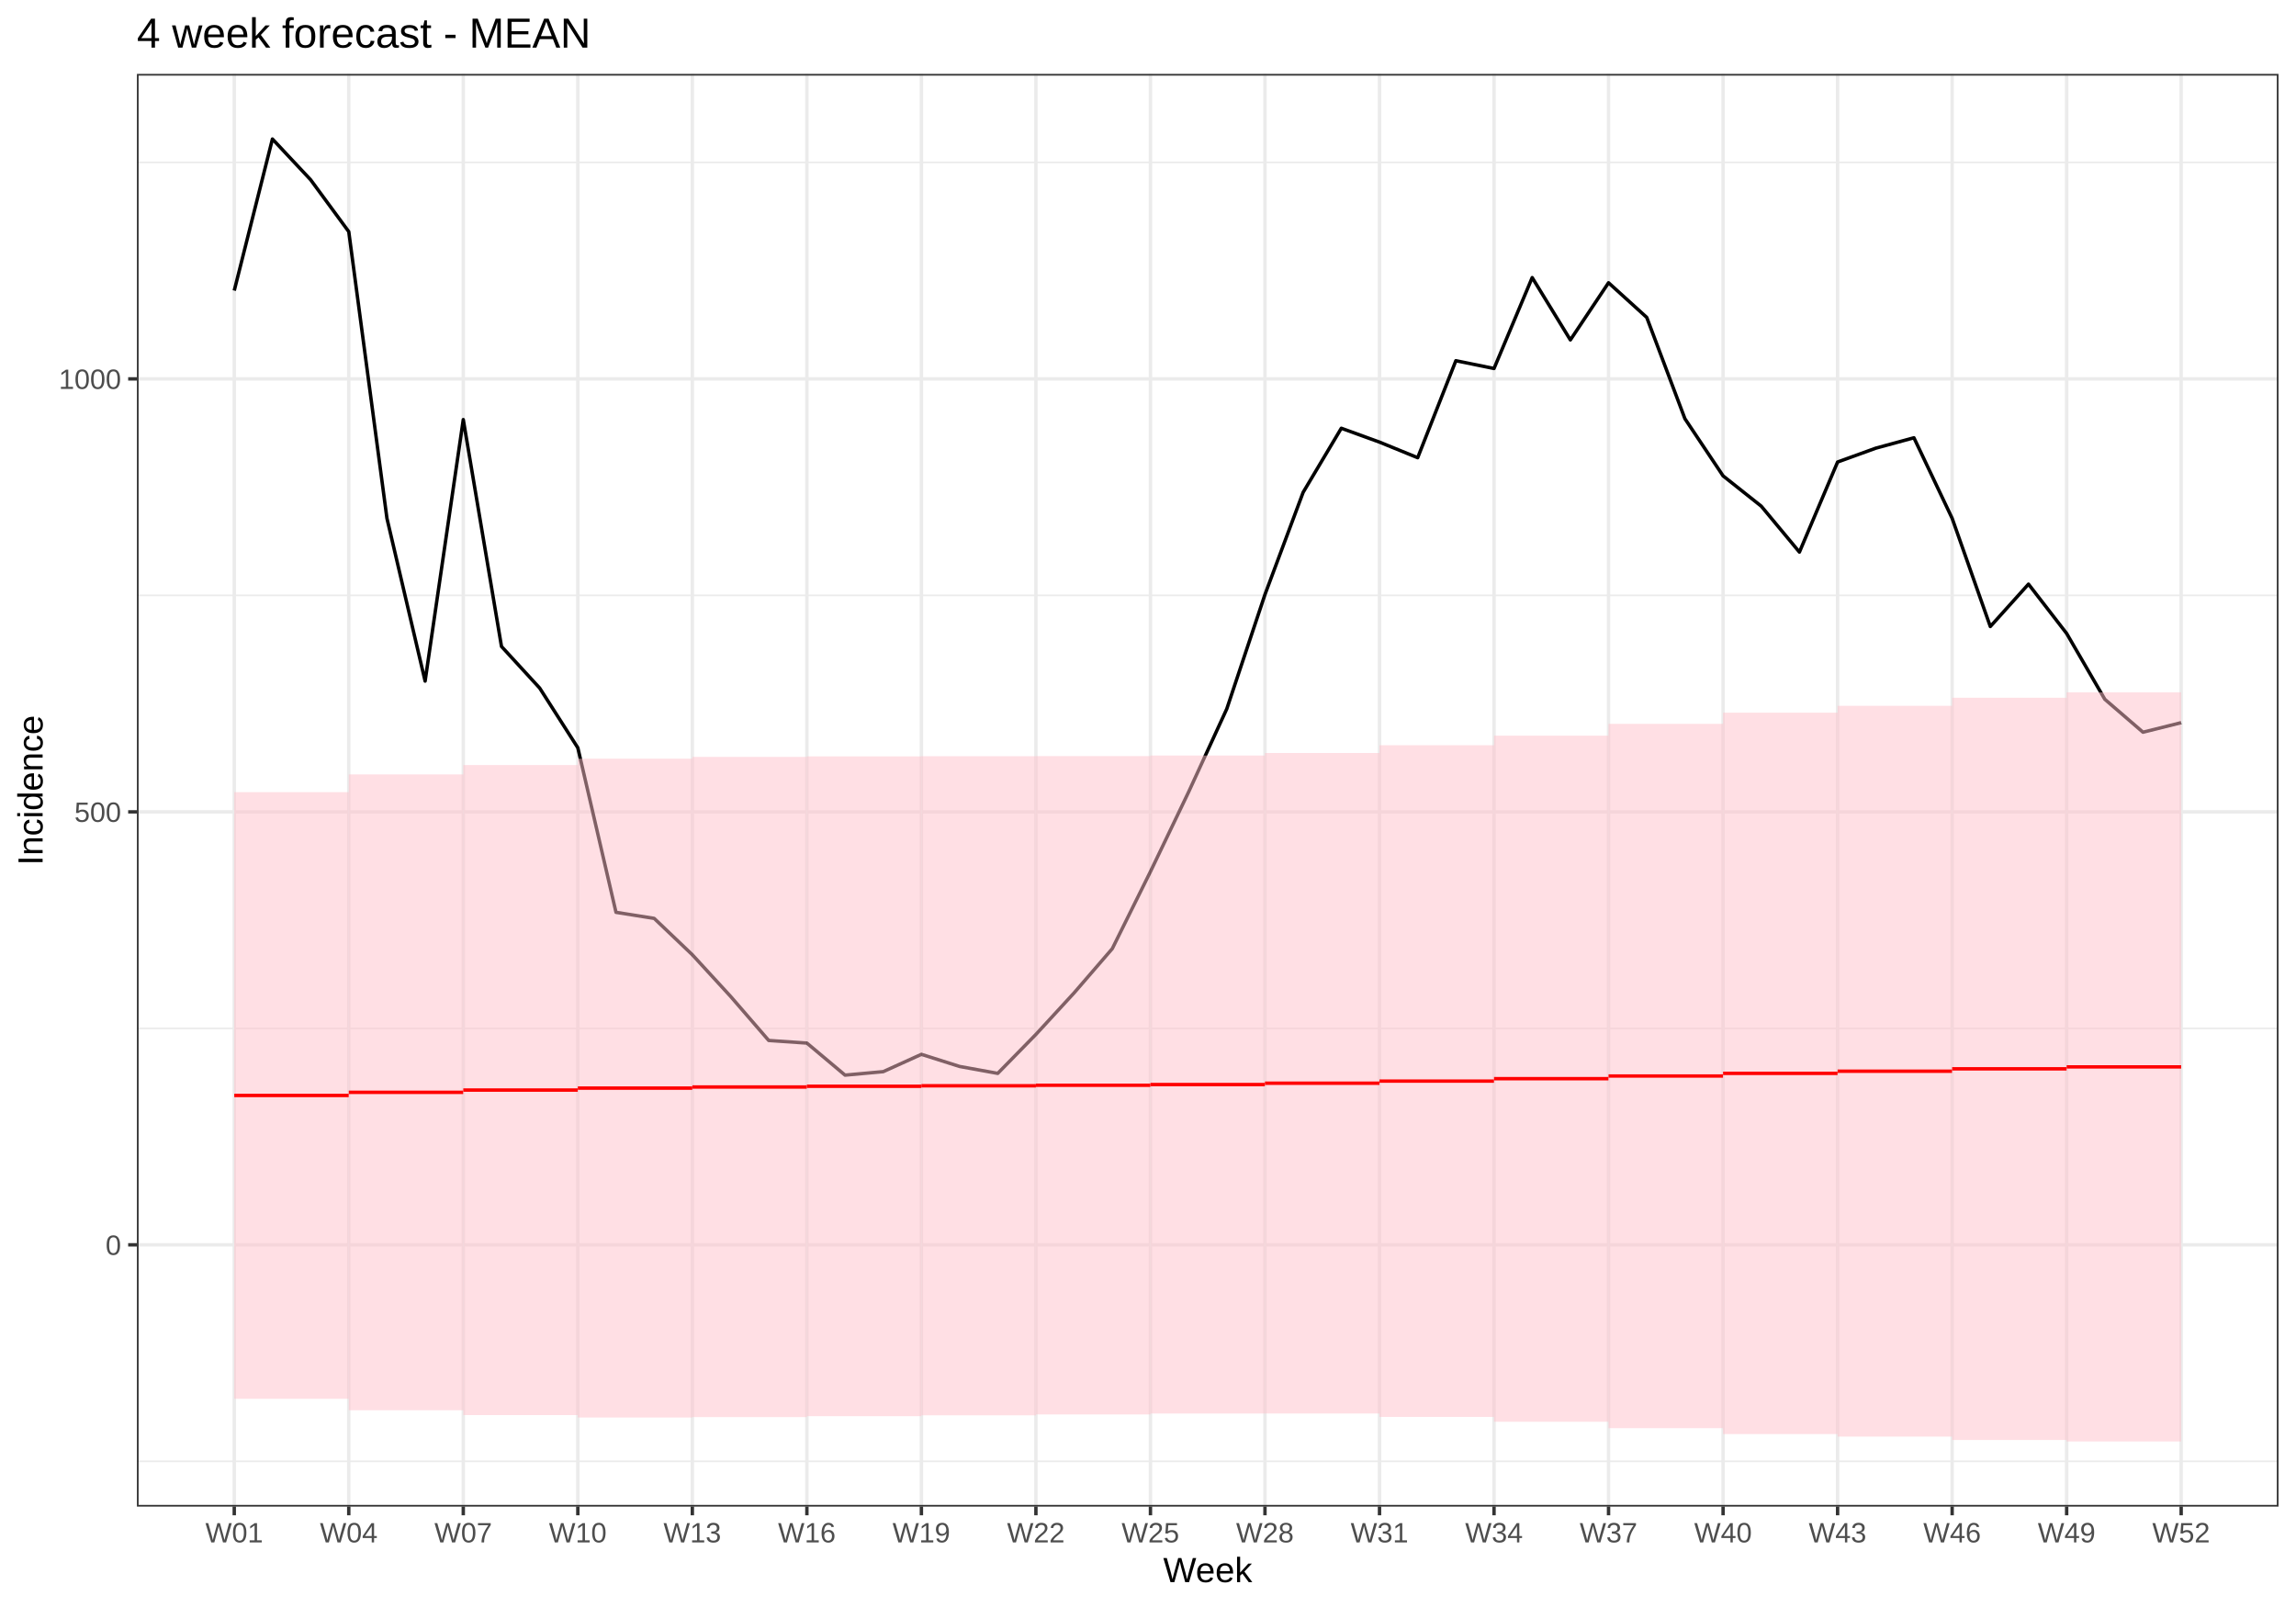
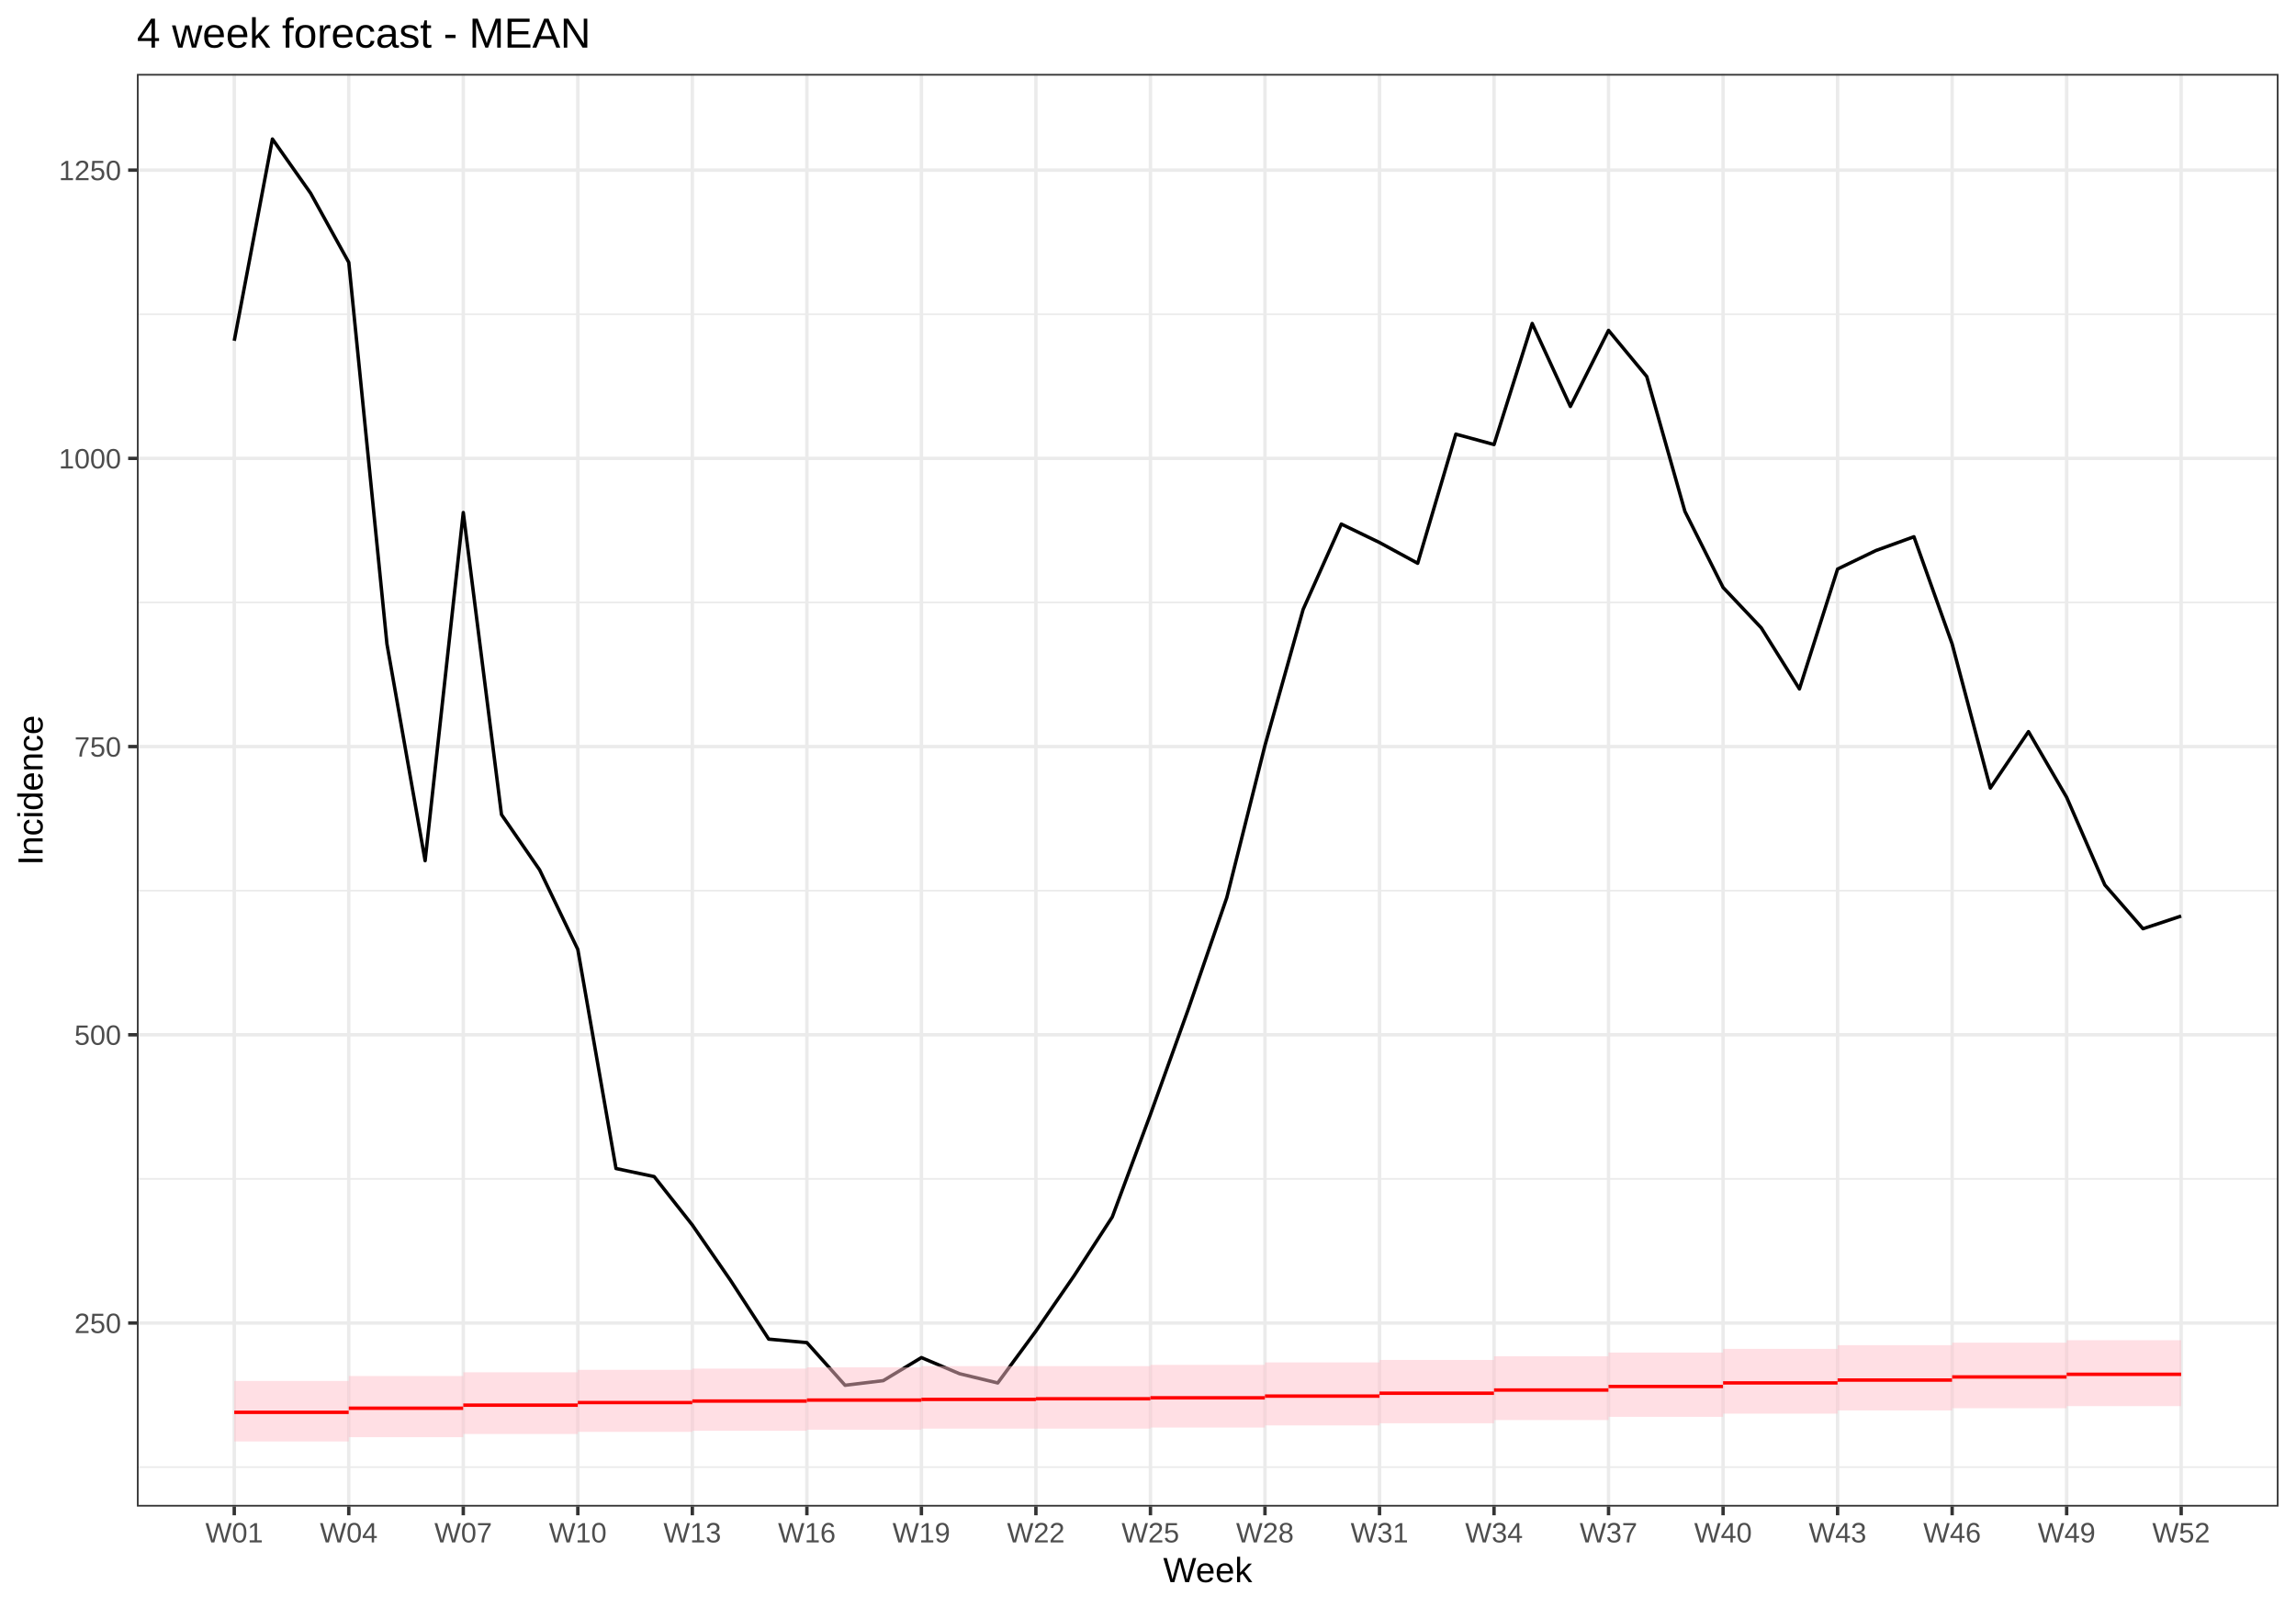
<svg xmlns="http://www.w3.org/2000/svg" class="svglite" width="720.00pt" height="504.00pt" viewBox="0 0 720.00 504.00">
  <defs>
    <style type="text/css">
    .svglite line, .svglite polyline, .svglite polygon, .svglite path, .svglite rect, .svglite circle {
      fill: none;
      stroke: #000000;
      stroke-linecap: round;
      stroke-linejoin: round;
      stroke-miterlimit: 10.00;
    }
    .svglite text {
      white-space: pre;
    }
  </style>
  </defs>
  <rect width="100%" height="100%" style="stroke: none; fill: #FFFFFF;" />
  <defs>
    <clipPath id="cpMC4wMHw3MjAuMDB8MC4wMHw1MDQuMDA=">
      <rect x="0.00" y="0.00" width="720.00" height="504.00" />
    </clipPath>
  </defs>
  <g clip-path="url(#cpMC4wMHw3MjAuMDB8MC4wMHw1MDQuMDA=)">
    <rect x="0.00" y="-0" width="720.00" height="504.00" style="stroke-width: 1.07; stroke: #FFFFFF; fill: #FFFFFF;" />
  </g>
  <defs>
    <clipPath id="cpNDIuOTN8NzE0LjUyfDIzLjE4fDQ3Mi41MA==">
      <rect x="42.93" y="23.18" width="671.59" height="449.33" />
    </clipPath>
  </defs>
  <g clip-path="url(#cpNDIuOTN8NzE0LjUyfDIzLjE4fDQ3Mi41MA==)">
    <rect x="42.93" y="23.18" width="671.59" height="449.33" style="stroke-width: 1.07; stroke: none; fill: #FFFFFF;" />
-     <polyline points="42.93,458.31 714.52,458.31 " style="stroke-width: 0.53; stroke: #EBEBEB; stroke-linecap: butt;" />
-     <polyline points="42.93,322.52 714.52,322.52 " style="stroke-width: 0.53; stroke: #EBEBEB; stroke-linecap: butt;" />
-     <polyline points="42.93,186.73 714.52,186.73 " style="stroke-width: 0.53; stroke: #EBEBEB; stroke-linecap: butt;" />
-     <polyline points="42.93,50.93 714.52,50.93 " style="stroke-width: 0.53; stroke: #EBEBEB; stroke-linecap: butt;" />
-     <polyline points="42.93,390.42 714.52,390.42 " style="stroke-width: 1.07; stroke: #EBEBEB; stroke-linecap: butt;" />
-     <polyline points="42.93,254.62 714.52,254.62 " style="stroke-width: 1.07; stroke: #EBEBEB; stroke-linecap: butt;" />
-     <polyline points="42.93,118.83 714.52,118.83 " style="stroke-width: 1.07; stroke: #EBEBEB; stroke-linecap: butt;" />
+     <polyline points="42.93,460.13 714.52,460.13 " style="stroke-width: 0.53; stroke: #EBEBEB; stroke-linecap: butt;" />
+     <polyline points="42.93,369.73 714.52,369.73 " style="stroke-width: 0.53; stroke: #EBEBEB; stroke-linecap: butt;" />
+     <polyline points="42.93,279.34 714.52,279.34 " style="stroke-width: 0.53; stroke: #EBEBEB; stroke-linecap: butt;" />
+     <polyline points="42.93,188.95 714.52,188.95 " style="stroke-width: 0.53; stroke: #EBEBEB; stroke-linecap: butt;" />
+     <polyline points="42.93,98.56 714.52,98.56 " style="stroke-width: 0.53; stroke: #EBEBEB; stroke-linecap: butt;" />
+     <polyline points="42.93,414.93 714.52,414.93 " style="stroke-width: 1.07; stroke: #EBEBEB; stroke-linecap: butt;" />
+     <polyline points="42.93,324.54 714.52,324.54 " style="stroke-width: 1.07; stroke: #EBEBEB; stroke-linecap: butt;" />
+     <polyline points="42.93,234.15 714.52,234.15 " style="stroke-width: 1.07; stroke: #EBEBEB; stroke-linecap: butt;" />
+     <polyline points="42.93,143.76 714.52,143.76 " style="stroke-width: 1.07; stroke: #EBEBEB; stroke-linecap: butt;" />
+     <polyline points="42.93,53.36 714.52,53.36 " style="stroke-width: 1.07; stroke: #EBEBEB; stroke-linecap: butt;" />
    <polyline points="73.46,472.50 73.46,23.18 " style="stroke-width: 1.07; stroke: #EBEBEB; stroke-linecap: butt;" />
    <polyline points="109.37,472.50 109.37,23.18 " style="stroke-width: 1.07; stroke: #EBEBEB; stroke-linecap: butt;" />
    <polyline points="145.28,472.50 145.28,23.18 " style="stroke-width: 1.07; stroke: #EBEBEB; stroke-linecap: butt;" />
    <polyline points="181.20,472.50 181.20,23.18 " style="stroke-width: 1.07; stroke: #EBEBEB; stroke-linecap: butt;" />
    <polyline points="217.11,472.50 217.11,23.18 " style="stroke-width: 1.07; stroke: #EBEBEB; stroke-linecap: butt;" />
    <polyline points="253.03,472.50 253.03,23.18 " style="stroke-width: 1.07; stroke: #EBEBEB; stroke-linecap: butt;" />
    <polyline points="288.94,472.50 288.94,23.18 " style="stroke-width: 1.07; stroke: #EBEBEB; stroke-linecap: butt;" />
    <polyline points="324.85,472.50 324.85,23.18 " style="stroke-width: 1.07; stroke: #EBEBEB; stroke-linecap: butt;" />
    <polyline points="360.77,472.50 360.77,23.18 " style="stroke-width: 1.07; stroke: #EBEBEB; stroke-linecap: butt;" />
    <polyline points="396.68,472.50 396.68,23.18 " style="stroke-width: 1.07; stroke: #EBEBEB; stroke-linecap: butt;" />
    <polyline points="432.60,472.50 432.60,23.18 " style="stroke-width: 1.07; stroke: #EBEBEB; stroke-linecap: butt;" />
    <polyline points="468.51,472.50 468.51,23.18 " style="stroke-width: 1.07; stroke: #EBEBEB; stroke-linecap: butt;" />
    <polyline points="504.42,472.50 504.42,23.18 " style="stroke-width: 1.07; stroke: #EBEBEB; stroke-linecap: butt;" />
    <polyline points="540.34,472.50 540.34,23.18 " style="stroke-width: 1.07; stroke: #EBEBEB; stroke-linecap: butt;" />
    <polyline points="576.25,472.50 576.25,23.18 " style="stroke-width: 1.07; stroke: #EBEBEB; stroke-linecap: butt;" />
    <polyline points="612.17,472.50 612.17,23.18 " style="stroke-width: 1.07; stroke: #EBEBEB; stroke-linecap: butt;" />
    <polyline points="648.08,472.50 648.08,23.18 " style="stroke-width: 1.07; stroke: #EBEBEB; stroke-linecap: butt;" />
    <polyline points="683.99,472.50 683.99,23.18 " style="stroke-width: 1.07; stroke: #EBEBEB; stroke-linecap: butt;" />
-     <polyline points="73.46,91.13 85.43,43.60 97.40,56.37 109.37,72.66 121.34,162.56 133.31,213.61 145.28,131.60 157.26,202.75 169.23,215.79 181.20,234.53 193.17,286.13 205.14,288.03 217.11,299.44 229.08,312.47 241.06,326.32 253.03,327.14 265.00,337.19 276.97,336.10 288.94,330.67 300.91,334.47 312.88,336.64 324.85,324.42 336.83,311.39 348.80,297.53 360.77,273.36 372.74,248.38 384.71,222.31 396.68,186.46 408.65,154.41 420.62,134.31 432.60,138.66 444.57,143.55 456.54,113.13 468.51,115.57 480.48,87.06 492.45,106.61 504.42,88.68 516.40,99.55 528.37,131.32 540.34,149.25 552.31,158.75 564.28,173.15 576.25,144.90 588.22,140.56 600.19,137.30 612.17,162.56 624.14,196.50 636.11,183.20 648.08,198.68 660.05,219.32 672.02,229.64 683.99,226.65 " style="stroke-width: 1.07; stroke-linecap: butt;" />
-     <polygon points="73.46,248.44 85.43,248.44 97.40,248.44 109.37,248.44 109.37,438.70 97.40,438.70 85.43,438.70 73.46,438.70 " style="stroke-width: 0.00; stroke: none; stroke-linecap: butt; fill: #FFC0CB; fill-opacity: 0.50;" />
-     <polyline points="73.46,248.44 85.43,248.44 97.40,248.44 109.37,248.44 " style="stroke-width: 1.07; stroke: none; stroke-linecap: butt;" />
-     <polyline points="109.37,438.70 97.40,438.70 85.43,438.70 73.46,438.70 " style="stroke-width: 1.07; stroke: none; stroke-linecap: butt;" />
-     <polyline points="73.46,343.57 85.43,343.57 97.40,343.57 109.37,343.57 " style="stroke-width: 1.07; stroke: #FF0000; stroke-linecap: butt;" />
-     <polygon points="109.37,242.88 121.34,242.88 133.31,242.88 145.28,242.88 145.28,442.30 133.31,442.30 121.34,442.30 109.37,442.30 " style="stroke-width: 0.00; stroke: none; stroke-linecap: butt; fill: #FFC0CB; fill-opacity: 0.50;" />
-     <polyline points="109.37,242.88 121.34,242.88 133.31,242.88 145.28,242.88 " style="stroke-width: 1.07; stroke: none; stroke-linecap: butt;" />
-     <polyline points="145.28,442.30 133.31,442.30 121.34,442.30 109.37,442.30 " style="stroke-width: 1.07; stroke: none; stroke-linecap: butt;" />
-     <polyline points="109.37,342.59 121.34,342.59 133.31,342.59 145.28,342.59 " style="stroke-width: 1.07; stroke: #FF0000; stroke-linecap: butt;" />
-     <polygon points="145.28,239.94 157.26,239.94 169.23,239.94 181.20,239.94 181.20,443.81 169.23,443.81 157.26,443.81 145.28,443.81 " style="stroke-width: 0.00; stroke: none; stroke-linecap: butt; fill: #FFC0CB; fill-opacity: 0.50;" />
-     <polyline points="145.28,239.94 157.26,239.94 169.23,239.94 181.20,239.94 " style="stroke-width: 1.07; stroke: none; stroke-linecap: butt;" />
-     <polyline points="181.20,443.81 169.23,443.81 157.26,443.81 145.28,443.81 " style="stroke-width: 1.07; stroke: none; stroke-linecap: butt;" />
-     <polyline points="145.28,341.87 157.26,341.87 169.23,341.87 181.20,341.87 " style="stroke-width: 1.07; stroke: #FF0000; stroke-linecap: butt;" />
-     <polygon points="181.20,237.94 193.17,237.94 205.14,237.94 217.11,237.94 217.11,444.58 205.14,444.58 193.17,444.58 181.20,444.58 " style="stroke-width: 0.00; stroke: none; stroke-linecap: butt; fill: #FFC0CB; fill-opacity: 0.50;" />
-     <polyline points="181.20,237.94 193.17,237.94 205.14,237.94 217.11,237.94 " style="stroke-width: 1.07; stroke: none; stroke-linecap: butt;" />
-     <polyline points="217.11,444.58 205.14,444.58 193.17,444.58 181.20,444.58 " style="stroke-width: 1.07; stroke: none; stroke-linecap: butt;" />
-     <polyline points="181.20,341.26 193.17,341.26 205.14,341.26 217.11,341.26 " style="stroke-width: 1.07; stroke: #FF0000; stroke-linecap: butt;" />
-     <polygon points="217.11,237.38 229.08,237.38 241.06,237.38 253.03,237.38 253.03,444.44 241.06,444.44 229.08,444.44 217.11,444.44 " style="stroke-width: 0.00; stroke: none; stroke-linecap: butt; fill: #FFC0CB; fill-opacity: 0.50;" />
-     <polyline points="217.11,237.38 229.08,237.38 241.06,237.38 253.03,237.38 " style="stroke-width: 1.07; stroke: none; stroke-linecap: butt;" />
-     <polyline points="253.03,444.44 241.06,444.44 229.08,444.44 217.11,444.44 " style="stroke-width: 1.07; stroke: none; stroke-linecap: butt;" />
-     <polyline points="217.11,340.91 229.08,340.91 241.06,340.91 253.03,340.91 " style="stroke-width: 1.07; stroke: #FF0000; stroke-linecap: butt;" />
-     <polygon points="253.03,237.22 265.00,237.22 276.97,237.22 288.94,237.22 288.94,444.15 276.97,444.15 265.00,444.15 253.03,444.15 " style="stroke-width: 0.00; stroke: none; stroke-linecap: butt; fill: #FFC0CB; fill-opacity: 0.50;" />
-     <polyline points="253.03,237.22 265.00,237.22 276.97,237.22 288.94,237.22 " style="stroke-width: 1.07; stroke: none; stroke-linecap: butt;" />
-     <polyline points="288.94,444.15 276.97,444.15 265.00,444.15 253.03,444.15 " style="stroke-width: 1.07; stroke: none; stroke-linecap: butt;" />
-     <polyline points="253.03,340.68 265.00,340.68 276.97,340.68 288.94,340.68 " style="stroke-width: 1.07; stroke: #FF0000; stroke-linecap: butt;" />
-     <polygon points="288.94,237.17 300.91,237.17 312.88,237.17 324.85,237.17 324.85,443.88 312.88,443.88 300.91,443.88 288.94,443.88 " style="stroke-width: 0.00; stroke: none; stroke-linecap: butt; fill: #FFC0CB; fill-opacity: 0.50;" />
-     <polyline points="288.94,237.17 300.91,237.17 312.88,237.17 324.85,237.17 " style="stroke-width: 1.07; stroke: none; stroke-linecap: butt;" />
-     <polyline points="324.85,443.88 312.88,443.88 300.91,443.88 288.94,443.88 " style="stroke-width: 1.07; stroke: none; stroke-linecap: butt;" />
-     <polyline points="288.94,340.53 300.91,340.53 312.88,340.53 324.85,340.53 " style="stroke-width: 1.07; stroke: #FF0000; stroke-linecap: butt;" />
-     <polygon points="324.85,237.13 336.83,237.13 348.80,237.13 360.77,237.13 360.77,443.61 348.80,443.61 336.83,443.61 324.85,443.61 " style="stroke-width: 0.00; stroke: none; stroke-linecap: butt; fill: #FFC0CB; fill-opacity: 0.50;" />
-     <polyline points="324.85,237.13 336.83,237.13 348.80,237.13 360.77,237.13 " style="stroke-width: 1.07; stroke: none; stroke-linecap: butt;" />
-     <polyline points="360.77,443.61 348.80,443.61 336.83,443.61 324.85,443.61 " style="stroke-width: 1.07; stroke: none; stroke-linecap: butt;" />
-     <polyline points="324.85,340.37 336.83,340.37 348.80,340.37 360.77,340.37 " style="stroke-width: 1.07; stroke: #FF0000; stroke-linecap: butt;" />
-     <polygon points="360.77,236.96 372.74,236.96 384.71,236.96 396.68,236.96 396.68,443.32 384.71,443.32 372.74,443.32 360.77,443.32 " style="stroke-width: 0.00; stroke: none; stroke-linecap: butt; fill: #FFC0CB; fill-opacity: 0.50;" />
-     <polyline points="360.77,236.96 372.74,236.96 384.71,236.96 396.68,236.96 " style="stroke-width: 1.07; stroke: none; stroke-linecap: butt;" />
-     <polyline points="396.68,443.32 384.71,443.32 372.74,443.32 360.77,443.32 " style="stroke-width: 1.07; stroke: none; stroke-linecap: butt;" />
-     <polyline points="360.77,340.14 372.74,340.14 384.71,340.14 396.68,340.14 " style="stroke-width: 1.07; stroke: #FF0000; stroke-linecap: butt;" />
-     <polygon points="396.68,236.16 408.65,236.16 420.62,236.16 432.60,236.16 432.60,443.31 420.62,443.31 408.65,443.31 396.68,443.31 " style="stroke-width: 0.00; stroke: none; stroke-linecap: butt; fill: #FFC0CB; fill-opacity: 0.50;" />
-     <polyline points="396.68,236.16 408.65,236.16 420.62,236.16 432.60,236.16 " style="stroke-width: 1.07; stroke: none; stroke-linecap: butt;" />
-     <polyline points="432.60,443.31 420.62,443.31 408.65,443.31 396.68,443.31 " style="stroke-width: 1.07; stroke: none; stroke-linecap: butt;" />
-     <polyline points="396.68,339.73 408.65,339.73 420.62,339.73 432.60,339.73 " style="stroke-width: 1.07; stroke: #FF0000; stroke-linecap: butt;" />
-     <polygon points="432.60,233.73 444.57,233.73 456.54,233.73 468.51,233.73 468.51,444.39 456.54,444.39 444.57,444.39 432.60,444.39 " style="stroke-width: 0.00; stroke: none; stroke-linecap: butt; fill: #FFC0CB; fill-opacity: 0.50;" />
-     <polyline points="432.60,233.73 444.57,233.73 456.54,233.73 468.51,233.73 " style="stroke-width: 1.07; stroke: none; stroke-linecap: butt;" />
-     <polyline points="468.51,444.39 456.54,444.39 444.57,444.39 432.60,444.39 " style="stroke-width: 1.07; stroke: none; stroke-linecap: butt;" />
-     <polyline points="432.60,339.06 444.57,339.06 456.54,339.06 468.51,339.06 " style="stroke-width: 1.07; stroke: #FF0000; stroke-linecap: butt;" />
-     <polygon points="468.51,230.72 480.48,230.72 492.45,230.72 504.42,230.72 504.42,445.90 492.45,445.90 480.48,445.90 468.51,445.90 " style="stroke-width: 0.00; stroke: none; stroke-linecap: butt; fill: #FFC0CB; fill-opacity: 0.50;" />
-     <polyline points="468.51,230.72 480.48,230.72 492.45,230.72 504.42,230.72 " style="stroke-width: 1.07; stroke: none; stroke-linecap: butt;" />
-     <polyline points="504.42,445.90 492.45,445.90 480.48,445.90 468.51,445.90 " style="stroke-width: 1.07; stroke: none; stroke-linecap: butt;" />
-     <polyline points="468.51,338.31 480.48,338.31 492.45,338.31 504.42,338.31 " style="stroke-width: 1.07; stroke: #FF0000; stroke-linecap: butt;" />
-     <polygon points="504.42,227.02 516.40,227.02 528.37,227.02 540.34,227.02 540.34,447.91 528.37,447.91 516.40,447.91 504.42,447.91 " style="stroke-width: 0.00; stroke: none; stroke-linecap: butt; fill: #FFC0CB; fill-opacity: 0.50;" />
-     <polyline points="504.42,227.02 516.40,227.02 528.37,227.02 540.34,227.02 " style="stroke-width: 1.07; stroke: none; stroke-linecap: butt;" />
-     <polyline points="540.34,447.91 528.37,447.91 516.40,447.91 504.42,447.91 " style="stroke-width: 1.07; stroke: none; stroke-linecap: butt;" />
-     <polyline points="504.42,337.47 516.40,337.47 528.37,337.47 540.34,337.47 " style="stroke-width: 1.07; stroke: #FF0000; stroke-linecap: butt;" />
-     <polygon points="540.34,223.51 552.31,223.51 564.28,223.51 576.25,223.51 576.25,449.76 564.28,449.76 552.31,449.76 540.34,449.76 " style="stroke-width: 0.00; stroke: none; stroke-linecap: butt; fill: #FFC0CB; fill-opacity: 0.50;" />
-     <polyline points="540.34,223.51 552.31,223.51 564.28,223.51 576.25,223.51 " style="stroke-width: 1.07; stroke: none; stroke-linecap: butt;" />
-     <polyline points="576.25,449.76 564.28,449.76 552.31,449.76 540.34,449.76 " style="stroke-width: 1.07; stroke: none; stroke-linecap: butt;" />
-     <polyline points="540.34,336.63 552.31,336.63 564.28,336.63 576.25,336.63 " style="stroke-width: 1.07; stroke: #FF0000; stroke-linecap: butt;" />
-     <polygon points="576.25,221.36 588.22,221.36 600.19,221.36 612.17,221.36 612.17,450.56 600.19,450.56 588.22,450.56 576.25,450.56 " style="stroke-width: 0.00; stroke: none; stroke-linecap: butt; fill: #FFC0CB; fill-opacity: 0.50;" />
-     <polyline points="576.25,221.36 588.22,221.36 600.19,221.36 612.17,221.36 " style="stroke-width: 1.07; stroke: none; stroke-linecap: butt;" />
-     <polyline points="612.17,450.56 600.19,450.56 588.22,450.56 576.25,450.56 " style="stroke-width: 1.07; stroke: none; stroke-linecap: butt;" />
-     <polyline points="576.25,335.96 588.22,335.96 600.19,335.96 612.17,335.96 " style="stroke-width: 1.07; stroke: #FF0000; stroke-linecap: butt;" />
-     <polygon points="612.17,218.83 624.14,218.83 636.11,218.83 648.08,218.83 648.08,451.62 636.11,451.62 624.14,451.62 612.17,451.62 " style="stroke-width: 0.00; stroke: none; stroke-linecap: butt; fill: #FFC0CB; fill-opacity: 0.50;" />
-     <polyline points="612.17,218.83 624.14,218.83 636.11,218.83 648.08,218.83 " style="stroke-width: 1.07; stroke: none; stroke-linecap: butt;" />
-     <polyline points="648.08,451.62 636.11,451.62 624.14,451.62 612.17,451.62 " style="stroke-width: 1.07; stroke: none; stroke-linecap: butt;" />
-     <polyline points="612.17,335.22 624.14,335.22 636.11,335.22 648.08,335.22 " style="stroke-width: 1.07; stroke: #FF0000; stroke-linecap: butt;" />
-     <polygon points="648.08,217.14 660.05,217.14 672.02,217.14 683.99,217.14 683.99,452.08 672.02,452.08 660.05,452.08 648.08,452.08 " style="stroke-width: 0.00; stroke: none; stroke-linecap: butt; fill: #FFC0CB; fill-opacity: 0.50;" />
-     <polyline points="648.08,217.14 660.05,217.14 672.02,217.14 683.99,217.14 " style="stroke-width: 1.07; stroke: none; stroke-linecap: butt;" />
-     <polyline points="683.99,452.08 672.02,452.08 660.05,452.08 648.08,452.08 " style="stroke-width: 1.07; stroke: none; stroke-linecap: butt;" />
-     <polyline points="648.08,334.61 660.05,334.61 672.02,334.61 683.99,334.61 " style="stroke-width: 1.07; stroke: #FF0000; stroke-linecap: butt;" />
+     <polyline points="73.46,106.88 85.43,43.60 97.40,60.59 109.37,82.29 121.34,201.97 133.31,269.94 145.28,160.75 157.26,255.48 169.23,272.83 181.20,297.78 193.17,366.48 205.14,369.01 217.11,384.20 229.08,401.55 241.06,419.99 253.03,421.08 265.00,434.46 276.97,433.01 288.94,425.78 300.91,430.84 312.88,433.73 324.85,417.46 336.83,400.11 348.80,381.67 360.77,349.49 372.74,316.22 384.71,281.51 396.68,233.79 408.65,191.12 420.62,164.36 432.60,170.15 444.57,176.66 456.54,136.16 468.51,139.42 480.48,101.45 492.45,127.48 504.42,103.62 516.40,118.08 528.37,160.39 540.34,184.25 552.31,196.91 564.28,216.07 576.25,178.47 588.22,172.68 600.19,168.34 612.17,201.97 624.14,247.16 636.11,229.45 648.08,250.06 660.05,277.54 672.02,291.27 683.99,287.30 " style="stroke-width: 1.07; stroke-linecap: butt;" />
+     <polygon points="73.46,433.11 85.43,433.11 97.40,433.11 109.37,433.11 109.37,452.08 97.40,452.08 85.43,452.08 73.46,452.08 " style="stroke-width: 0.00; stroke: none; stroke-linecap: butt; fill: #FFC0CB; fill-opacity: 0.50;" />
+     <polyline points="73.46,433.11 85.43,433.11 97.40,433.11 109.37,433.11 " style="stroke-width: 1.07; stroke: none; stroke-linecap: butt;" />
+     <polyline points="109.37,452.08 97.40,452.08 85.43,452.08 73.46,452.08 " style="stroke-width: 1.07; stroke: none; stroke-linecap: butt;" />
+     <polyline points="73.46,442.95 85.43,442.95 97.40,442.95 109.37,442.95 " style="stroke-width: 1.07; stroke: #FF0000; stroke-linecap: butt;" />
+     <polygon points="109.37,431.56 121.34,431.56 133.31,431.56 145.28,431.56 145.28,450.74 133.31,450.74 121.34,450.74 109.37,450.74 " style="stroke-width: 0.00; stroke: none; stroke-linecap: butt; fill: #FFC0CB; fill-opacity: 0.50;" />
+     <polyline points="109.37,431.56 121.34,431.56 133.31,431.56 145.28,431.56 " style="stroke-width: 1.07; stroke: none; stroke-linecap: butt;" />
+     <polyline points="145.28,450.74 133.31,450.74 121.34,450.74 109.37,450.74 " style="stroke-width: 1.07; stroke: none; stroke-linecap: butt;" />
+     <polyline points="109.37,441.65 121.34,441.65 133.31,441.65 145.28,441.65 " style="stroke-width: 1.07; stroke: #FF0000; stroke-linecap: butt;" />
+     <polygon points="145.28,430.39 157.26,430.39 169.23,430.39 181.20,430.39 181.20,449.74 169.23,449.74 157.26,449.74 145.28,449.74 " style="stroke-width: 0.00; stroke: none; stroke-linecap: butt; fill: #FFC0CB; fill-opacity: 0.50;" />
+     <polyline points="145.28,430.39 157.26,430.39 169.23,430.39 181.20,430.39 " style="stroke-width: 1.07; stroke: none; stroke-linecap: butt;" />
+     <polyline points="181.20,449.74 169.23,449.74 157.26,449.74 145.28,449.74 " style="stroke-width: 1.07; stroke: none; stroke-linecap: butt;" />
+     <polyline points="145.28,440.70 157.26,440.70 169.23,440.70 181.20,440.70 " style="stroke-width: 1.07; stroke: #FF0000; stroke-linecap: butt;" />
+     <polygon points="181.20,429.62 193.17,429.62 205.14,429.62 217.11,429.62 217.11,449.07 205.14,449.07 193.17,449.07 181.20,449.07 " style="stroke-width: 0.00; stroke: none; stroke-linecap: butt; fill: #FFC0CB; fill-opacity: 0.50;" />
+     <polyline points="181.20,429.62 193.17,429.62 205.14,429.62 217.11,429.62 " style="stroke-width: 1.07; stroke: none; stroke-linecap: butt;" />
+     <polyline points="217.11,449.07 205.14,449.07 193.17,449.07 181.20,449.07 " style="stroke-width: 1.07; stroke: none; stroke-linecap: butt;" />
+     <polyline points="181.20,439.88 193.17,439.88 205.14,439.88 217.11,439.88 " style="stroke-width: 1.07; stroke: #FF0000; stroke-linecap: butt;" />
+     <polygon points="217.11,429.23 229.08,429.23 241.06,429.23 253.03,429.23 253.03,448.73 241.06,448.73 229.08,448.73 217.11,448.73 " style="stroke-width: 0.00; stroke: none; stroke-linecap: butt; fill: #FFC0CB; fill-opacity: 0.50;" />
+     <polyline points="217.11,429.23 229.08,429.23 241.06,429.23 253.03,429.23 " style="stroke-width: 1.07; stroke: none; stroke-linecap: butt;" />
+     <polyline points="253.03,448.73 241.06,448.73 229.08,448.73 217.11,448.73 " style="stroke-width: 1.07; stroke: none; stroke-linecap: butt;" />
+     <polyline points="217.11,439.41 229.08,439.41 241.06,439.41 253.03,439.41 " style="stroke-width: 1.07; stroke: #FF0000; stroke-linecap: butt;" />
+     <polygon points="253.03,428.84 265.00,428.84 276.97,428.84 288.94,428.84 288.94,448.40 276.97,448.40 265.00,448.40 253.03,448.40 " style="stroke-width: 0.00; stroke: none; stroke-linecap: butt; fill: #FFC0CB; fill-opacity: 0.50;" />
+     <polyline points="253.03,428.84 265.00,428.84 276.97,428.84 288.94,428.84 " style="stroke-width: 1.07; stroke: none; stroke-linecap: butt;" />
+     <polyline points="288.94,448.40 276.97,448.40 265.00,448.40 253.03,448.40 " style="stroke-width: 1.07; stroke: none; stroke-linecap: butt;" />
+     <polyline points="253.03,439.11 265.00,439.11 276.97,439.11 288.94,439.11 " style="stroke-width: 1.07; stroke: #FF0000; stroke-linecap: butt;" />
+     <polygon points="288.94,428.46 300.91,428.46 312.88,428.46 324.85,428.46 324.85,448.06 312.88,448.06 300.91,448.06 288.94,448.06 " style="stroke-width: 0.00; stroke: none; stroke-linecap: butt; fill: #FFC0CB; fill-opacity: 0.50;" />
+     <polyline points="288.94,428.46 300.91,428.46 312.88,428.46 324.85,428.46 " style="stroke-width: 1.07; stroke: none; stroke-linecap: butt;" />
+     <polyline points="324.85,448.06 312.88,448.06 300.91,448.06 288.94,448.06 " style="stroke-width: 1.07; stroke: none; stroke-linecap: butt;" />
+     <polyline points="288.94,438.90 300.91,438.90 312.88,438.90 324.85,438.90 " style="stroke-width: 1.07; stroke: #FF0000; stroke-linecap: butt;" />
+     <polygon points="324.85,428.46 336.83,428.46 348.80,428.46 360.77,428.46 360.77,448.06 348.80,448.06 336.83,448.06 324.85,448.06 " style="stroke-width: 0.00; stroke: none; stroke-linecap: butt; fill: #FFC0CB; fill-opacity: 0.50;" />
+     <polyline points="324.85,428.46 336.83,428.46 348.80,428.46 360.77,428.46 " style="stroke-width: 1.07; stroke: none; stroke-linecap: butt;" />
+     <polyline points="360.77,448.06 348.80,448.06 336.83,448.06 324.85,448.06 " style="stroke-width: 1.07; stroke: none; stroke-linecap: butt;" />
+     <polyline points="324.85,438.69 336.83,438.69 348.80,438.69 360.77,438.69 " style="stroke-width: 1.07; stroke: #FF0000; stroke-linecap: butt;" />
+     <polygon points="360.77,428.07 372.74,428.07 384.71,428.07 396.68,428.07 396.68,447.72 384.71,447.72 372.74,447.72 360.77,447.72 " style="stroke-width: 0.00; stroke: none; stroke-linecap: butt; fill: #FFC0CB; fill-opacity: 0.50;" />
+     <polyline points="360.77,428.07 372.74,428.07 384.71,428.07 396.68,428.07 " style="stroke-width: 1.07; stroke: none; stroke-linecap: butt;" />
+     <polyline points="396.68,447.72 384.71,447.72 372.74,447.72 360.77,447.72 " style="stroke-width: 1.07; stroke: none; stroke-linecap: butt;" />
+     <polyline points="360.77,438.39 372.74,438.39 384.71,438.39 396.68,438.39 " style="stroke-width: 1.07; stroke: #FF0000; stroke-linecap: butt;" />
+     <polygon points="396.68,427.29 408.65,427.29 420.62,427.29 432.60,427.29 432.60,447.05 420.62,447.05 408.65,447.05 396.68,447.05 " style="stroke-width: 0.00; stroke: none; stroke-linecap: butt; fill: #FFC0CB; fill-opacity: 0.50;" />
+     <polyline points="396.68,427.29 408.65,427.29 420.62,427.29 432.60,427.29 " style="stroke-width: 1.07; stroke: none; stroke-linecap: butt;" />
+     <polyline points="432.60,447.05 420.62,447.05 408.65,447.05 396.68,447.05 " style="stroke-width: 1.07; stroke: none; stroke-linecap: butt;" />
+     <polyline points="396.68,437.85 408.65,437.85 420.62,437.85 432.60,437.85 " style="stroke-width: 1.07; stroke: #FF0000; stroke-linecap: butt;" />
+     <polygon points="432.60,426.52 444.57,426.52 456.54,426.52 468.51,426.52 468.51,446.38 456.54,446.38 444.57,446.38 432.60,446.38 " style="stroke-width: 0.00; stroke: none; stroke-linecap: butt; fill: #FFC0CB; fill-opacity: 0.50;" />
+     <polyline points="432.60,426.52 444.57,426.52 456.54,426.52 468.51,426.52 " style="stroke-width: 1.07; stroke: none; stroke-linecap: butt;" />
+     <polyline points="468.51,446.38 456.54,446.38 444.57,446.38 432.60,446.38 " style="stroke-width: 1.07; stroke: none; stroke-linecap: butt;" />
+     <polyline points="432.60,436.95 444.57,436.95 456.54,436.95 468.51,436.95 " style="stroke-width: 1.07; stroke: #FF0000; stroke-linecap: butt;" />
+     <polygon points="468.51,425.36 480.48,425.36 492.45,425.36 504.42,425.36 504.42,445.37 492.45,445.37 480.48,445.37 468.51,445.37 " style="stroke-width: 0.00; stroke: none; stroke-linecap: butt; fill: #FFC0CB; fill-opacity: 0.50;" />
+     <polyline points="468.51,425.36 480.48,425.36 492.45,425.36 504.42,425.36 " style="stroke-width: 1.07; stroke: none; stroke-linecap: butt;" />
+     <polyline points="504.42,445.37 492.45,445.37 480.48,445.37 468.51,445.37 " style="stroke-width: 1.07; stroke: none; stroke-linecap: butt;" />
+     <polyline points="468.51,435.95 480.48,435.95 492.45,435.95 504.42,435.95 " style="stroke-width: 1.07; stroke: #FF0000; stroke-linecap: butt;" />
+     <polygon points="504.42,424.20 516.40,424.20 528.37,424.20 540.34,424.20 540.34,444.37 528.37,444.37 516.40,444.37 504.42,444.37 " style="stroke-width: 0.00; stroke: none; stroke-linecap: butt; fill: #FFC0CB; fill-opacity: 0.50;" />
+     <polyline points="504.42,424.20 516.40,424.20 528.37,424.20 540.34,424.20 " style="stroke-width: 1.07; stroke: none; stroke-linecap: butt;" />
+     <polyline points="540.34,444.37 528.37,444.37 516.40,444.37 504.42,444.37 " style="stroke-width: 1.07; stroke: none; stroke-linecap: butt;" />
+     <polyline points="504.42,434.83 516.40,434.83 528.37,434.83 540.34,434.83 " style="stroke-width: 1.07; stroke: #FF0000; stroke-linecap: butt;" />
+     <polygon points="540.34,423.04 552.31,423.04 564.28,423.04 576.25,423.04 576.25,443.36 564.28,443.36 552.31,443.36 540.34,443.36 " style="stroke-width: 0.00; stroke: none; stroke-linecap: butt; fill: #FFC0CB; fill-opacity: 0.50;" />
+     <polyline points="540.34,423.04 552.31,423.04 564.28,423.04 576.25,423.04 " style="stroke-width: 1.07; stroke: none; stroke-linecap: butt;" />
+     <polyline points="576.25,443.36 564.28,443.36 552.31,443.36 540.34,443.36 " style="stroke-width: 1.07; stroke: none; stroke-linecap: butt;" />
+     <polyline points="540.34,433.72 552.31,433.72 564.28,433.72 576.25,433.72 " style="stroke-width: 1.07; stroke: #FF0000; stroke-linecap: butt;" />
+     <polygon points="576.25,421.88 588.22,421.88 600.19,421.88 612.17,421.88 612.17,442.35 600.19,442.35 588.22,442.35 576.25,442.35 " style="stroke-width: 0.00; stroke: none; stroke-linecap: butt; fill: #FFC0CB; fill-opacity: 0.50;" />
+     <polyline points="576.25,421.88 588.22,421.88 600.19,421.88 612.17,421.88 " style="stroke-width: 1.07; stroke: none; stroke-linecap: butt;" />
+     <polyline points="612.17,442.35 600.19,442.35 588.22,442.35 576.25,442.35 " style="stroke-width: 1.07; stroke: none; stroke-linecap: butt;" />
+     <polyline points="576.25,432.82 588.22,432.82 600.19,432.82 612.17,432.82 " style="stroke-width: 1.07; stroke: #FF0000; stroke-linecap: butt;" />
+     <polygon points="612.17,421.10 624.14,421.10 636.11,421.10 648.08,421.10 648.08,441.67 636.11,441.67 624.14,441.67 612.17,441.67 " style="stroke-width: 0.00; stroke: none; stroke-linecap: butt; fill: #FFC0CB; fill-opacity: 0.50;" />
+     <polyline points="612.17,421.10 624.14,421.10 636.11,421.10 648.08,421.10 " style="stroke-width: 1.07; stroke: none; stroke-linecap: butt;" />
+     <polyline points="648.08,441.67 636.11,441.67 624.14,441.67 612.17,441.67 " style="stroke-width: 1.07; stroke: none; stroke-linecap: butt;" />
+     <polyline points="612.17,431.84 624.14,431.84 636.11,431.84 648.08,431.84 " style="stroke-width: 1.07; stroke: #FF0000; stroke-linecap: butt;" />
+     <polygon points="648.08,420.33 660.05,420.33 672.02,420.33 683.99,420.33 683.99,441.00 672.02,441.00 660.05,441.00 648.08,441.00 " style="stroke-width: 0.00; stroke: none; stroke-linecap: butt; fill: #FFC0CB; fill-opacity: 0.50;" />
+     <polyline points="648.08,420.33 660.05,420.33 672.02,420.33 683.99,420.33 " style="stroke-width: 1.07; stroke: none; stroke-linecap: butt;" />
+     <polyline points="683.99,441.00 672.02,441.00 660.05,441.00 648.08,441.00 " style="stroke-width: 1.07; stroke: none; stroke-linecap: butt;" />
+     <polyline points="648.08,431.02 660.05,431.02 672.02,431.02 683.99,431.02 " style="stroke-width: 1.07; stroke: #FF0000; stroke-linecap: butt;" />
    <rect x="42.93" y="23.18" width="671.59" height="449.33" style="stroke-width: 1.07; stroke: #333333;" />
  </g>
  <g clip-path="url(#cpMC4wMHw3MjAuMDB8MC4wMHw1MDQuMDA=)">
-     <text x="38.00" y="393.57" text-anchor="end" style="font-size: 8.80px;fill: #4D4D4D; font-family: &quot;Arial&quot;;" textLength="4.90px" lengthAdjust="spacingAndGlyphs">0</text>
-     <text x="38.00" y="257.77" text-anchor="end" style="font-size: 8.80px;fill: #4D4D4D; font-family: &quot;Arial&quot;;" textLength="14.69px" lengthAdjust="spacingAndGlyphs">500</text>
-     <text x="38.00" y="121.98" text-anchor="end" style="font-size: 8.80px;fill: #4D4D4D; font-family: &quot;Arial&quot;;" textLength="19.58px" lengthAdjust="spacingAndGlyphs">1000</text>
-     <polyline points="40.19,390.42 42.93,390.42 " style="stroke-width: 1.07; stroke: #333333; stroke-linecap: butt;" />
-     <polyline points="40.19,254.62 42.93,254.62 " style="stroke-width: 1.07; stroke: #333333; stroke-linecap: butt;" />
-     <polyline points="40.19,118.83 42.93,118.83 " style="stroke-width: 1.07; stroke: #333333; stroke-linecap: butt;" />
+     <text x="38.00" y="418.08" text-anchor="end" style="font-size: 8.80px;fill: #4D4D4D; font-family: &quot;Arial&quot;;" textLength="14.69px" lengthAdjust="spacingAndGlyphs">250</text>
+     <text x="38.00" y="327.69" text-anchor="end" style="font-size: 8.80px;fill: #4D4D4D; font-family: &quot;Arial&quot;;" textLength="14.69px" lengthAdjust="spacingAndGlyphs">500</text>
+     <text x="38.00" y="237.30" text-anchor="end" style="font-size: 8.80px;fill: #4D4D4D; font-family: &quot;Arial&quot;;" textLength="14.69px" lengthAdjust="spacingAndGlyphs">750</text>
+     <text x="38.00" y="146.91" text-anchor="end" style="font-size: 8.80px;fill: #4D4D4D; font-family: &quot;Arial&quot;;" textLength="19.58px" lengthAdjust="spacingAndGlyphs">1000</text>
+     <text x="38.00" y="56.51" text-anchor="end" style="font-size: 8.80px;fill: #4D4D4D; font-family: &quot;Arial&quot;;" textLength="19.58px" lengthAdjust="spacingAndGlyphs">1250</text>
+     <polyline points="40.19,414.93 42.93,414.93 " style="stroke-width: 1.07; stroke: #333333; stroke-linecap: butt;" />
+     <polyline points="40.19,324.54 42.93,324.54 " style="stroke-width: 1.07; stroke: #333333; stroke-linecap: butt;" />
+     <polyline points="40.19,234.15 42.93,234.15 " style="stroke-width: 1.07; stroke: #333333; stroke-linecap: butt;" />
+     <polyline points="40.19,143.76 42.93,143.76 " style="stroke-width: 1.07; stroke: #333333; stroke-linecap: butt;" />
+     <polyline points="40.19,53.36 42.93,53.36 " style="stroke-width: 1.07; stroke: #333333; stroke-linecap: butt;" />
    <polyline points="73.46,475.24 73.46,472.50 " style="stroke-width: 1.07; stroke: #333333; stroke-linecap: butt;" />
    <polyline points="109.37,475.24 109.37,472.50 " style="stroke-width: 1.07; stroke: #333333; stroke-linecap: butt;" />
    <polyline points="145.28,475.24 145.28,472.50 " style="stroke-width: 1.07; stroke: #333333; stroke-linecap: butt;" />
    <polyline points="181.20,475.24 181.20,472.50 " style="stroke-width: 1.07; stroke: #333333; stroke-linecap: butt;" />
    <polyline points="217.11,475.24 217.11,472.50 " style="stroke-width: 1.07; stroke: #333333; stroke-linecap: butt;" />
    <polyline points="253.03,475.24 253.03,472.50 " style="stroke-width: 1.07; stroke: #333333; stroke-linecap: butt;" />
    <polyline points="288.94,475.24 288.94,472.50 " style="stroke-width: 1.07; stroke: #333333; stroke-linecap: butt;" />
    <polyline points="324.85,475.24 324.85,472.50 " style="stroke-width: 1.07; stroke: #333333; stroke-linecap: butt;" />
    <polyline points="360.77,475.24 360.77,472.50 " style="stroke-width: 1.07; stroke: #333333; stroke-linecap: butt;" />
    <polyline points="396.68,475.24 396.68,472.50 " style="stroke-width: 1.07; stroke: #333333; stroke-linecap: butt;" />
    <polyline points="432.60,475.24 432.60,472.50 " style="stroke-width: 1.07; stroke: #333333; stroke-linecap: butt;" />
    <polyline points="468.51,475.24 468.51,472.50 " style="stroke-width: 1.07; stroke: #333333; stroke-linecap: butt;" />
    <polyline points="504.42,475.24 504.42,472.50 " style="stroke-width: 1.07; stroke: #333333; stroke-linecap: butt;" />
    <polyline points="540.34,475.24 540.34,472.50 " style="stroke-width: 1.07; stroke: #333333; stroke-linecap: butt;" />
    <polyline points="576.25,475.24 576.25,472.50 " style="stroke-width: 1.07; stroke: #333333; stroke-linecap: butt;" />
    <polyline points="612.17,475.24 612.17,472.50 " style="stroke-width: 1.07; stroke: #333333; stroke-linecap: butt;" />
    <polyline points="648.08,475.24 648.08,472.50 " style="stroke-width: 1.07; stroke: #333333; stroke-linecap: butt;" />
    <polyline points="683.99,475.24 683.99,472.50 " style="stroke-width: 1.07; stroke: #333333; stroke-linecap: butt;" />
    <text x="73.46" y="483.74" text-anchor="middle" style="font-size: 8.80px;fill: #4D4D4D; font-family: &quot;Arial&quot;;" textLength="18.09px" lengthAdjust="spacingAndGlyphs">W01</text>
    <text x="109.37" y="483.74" text-anchor="middle" style="font-size: 8.80px;fill: #4D4D4D; font-family: &quot;Arial&quot;;" textLength="18.09px" lengthAdjust="spacingAndGlyphs">W04</text>
    <text x="145.28" y="483.74" text-anchor="middle" style="font-size: 8.80px;fill: #4D4D4D; font-family: &quot;Arial&quot;;" textLength="18.09px" lengthAdjust="spacingAndGlyphs">W07</text>
    <text x="181.20" y="483.74" text-anchor="middle" style="font-size: 8.80px;fill: #4D4D4D; font-family: &quot;Arial&quot;;" textLength="18.09px" lengthAdjust="spacingAndGlyphs">W10</text>
    <text x="217.11" y="483.74" text-anchor="middle" style="font-size: 8.80px;fill: #4D4D4D; font-family: &quot;Arial&quot;;" textLength="18.09px" lengthAdjust="spacingAndGlyphs">W13</text>
    <text x="253.03" y="483.74" text-anchor="middle" style="font-size: 8.80px;fill: #4D4D4D; font-family: &quot;Arial&quot;;" textLength="18.09px" lengthAdjust="spacingAndGlyphs">W16</text>
    <text x="288.94" y="483.74" text-anchor="middle" style="font-size: 8.80px;fill: #4D4D4D; font-family: &quot;Arial&quot;;" textLength="18.09px" lengthAdjust="spacingAndGlyphs">W19</text>
    <text x="324.85" y="483.74" text-anchor="middle" style="font-size: 8.80px;fill: #4D4D4D; font-family: &quot;Arial&quot;;" textLength="18.09px" lengthAdjust="spacingAndGlyphs">W22</text>
    <text x="360.77" y="483.74" text-anchor="middle" style="font-size: 8.80px;fill: #4D4D4D; font-family: &quot;Arial&quot;;" textLength="18.09px" lengthAdjust="spacingAndGlyphs">W25</text>
    <text x="396.68" y="483.74" text-anchor="middle" style="font-size: 8.80px;fill: #4D4D4D; font-family: &quot;Arial&quot;;" textLength="18.09px" lengthAdjust="spacingAndGlyphs">W28</text>
    <text x="432.60" y="483.74" text-anchor="middle" style="font-size: 8.80px;fill: #4D4D4D; font-family: &quot;Arial&quot;;" textLength="18.09px" lengthAdjust="spacingAndGlyphs">W31</text>
    <text x="468.51" y="483.74" text-anchor="middle" style="font-size: 8.80px;fill: #4D4D4D; font-family: &quot;Arial&quot;;" textLength="18.09px" lengthAdjust="spacingAndGlyphs">W34</text>
    <text x="504.42" y="483.74" text-anchor="middle" style="font-size: 8.80px;fill: #4D4D4D; font-family: &quot;Arial&quot;;" textLength="18.09px" lengthAdjust="spacingAndGlyphs">W37</text>
    <text x="540.34" y="483.74" text-anchor="middle" style="font-size: 8.80px;fill: #4D4D4D; font-family: &quot;Arial&quot;;" textLength="18.09px" lengthAdjust="spacingAndGlyphs">W40</text>
    <text x="576.25" y="483.74" text-anchor="middle" style="font-size: 8.80px;fill: #4D4D4D; font-family: &quot;Arial&quot;;" textLength="18.09px" lengthAdjust="spacingAndGlyphs">W43</text>
    <text x="612.17" y="483.74" text-anchor="middle" style="font-size: 8.80px;fill: #4D4D4D; font-family: &quot;Arial&quot;;" textLength="18.09px" lengthAdjust="spacingAndGlyphs">W46</text>
    <text x="648.08" y="483.74" text-anchor="middle" style="font-size: 8.80px;fill: #4D4D4D; font-family: &quot;Arial&quot;;" textLength="18.09px" lengthAdjust="spacingAndGlyphs">W49</text>
    <text x="683.99" y="483.74" text-anchor="middle" style="font-size: 8.80px;fill: #4D4D4D; font-family: &quot;Arial&quot;;" textLength="18.09px" lengthAdjust="spacingAndGlyphs">W52</text>
    <text x="378.73" y="496.20" text-anchor="middle" style="font-size: 11.00px; font-family: &quot;Arial&quot;;" textLength="27.92px" lengthAdjust="spacingAndGlyphs">Week</text>
    <text transform="translate(13.36,247.84) rotate(-90)" text-anchor="middle" style="font-size: 11.00px; font-family: &quot;Arial&quot;;" textLength="47.10px" lengthAdjust="spacingAndGlyphs">Incidence</text>
    <text x="42.93" y="14.93" style="font-size: 13.20px; font-family: &quot;Arial&quot;;" textLength="142.21px" lengthAdjust="spacingAndGlyphs">4 week forecast - MEAN</text>
  </g>
</svg>
